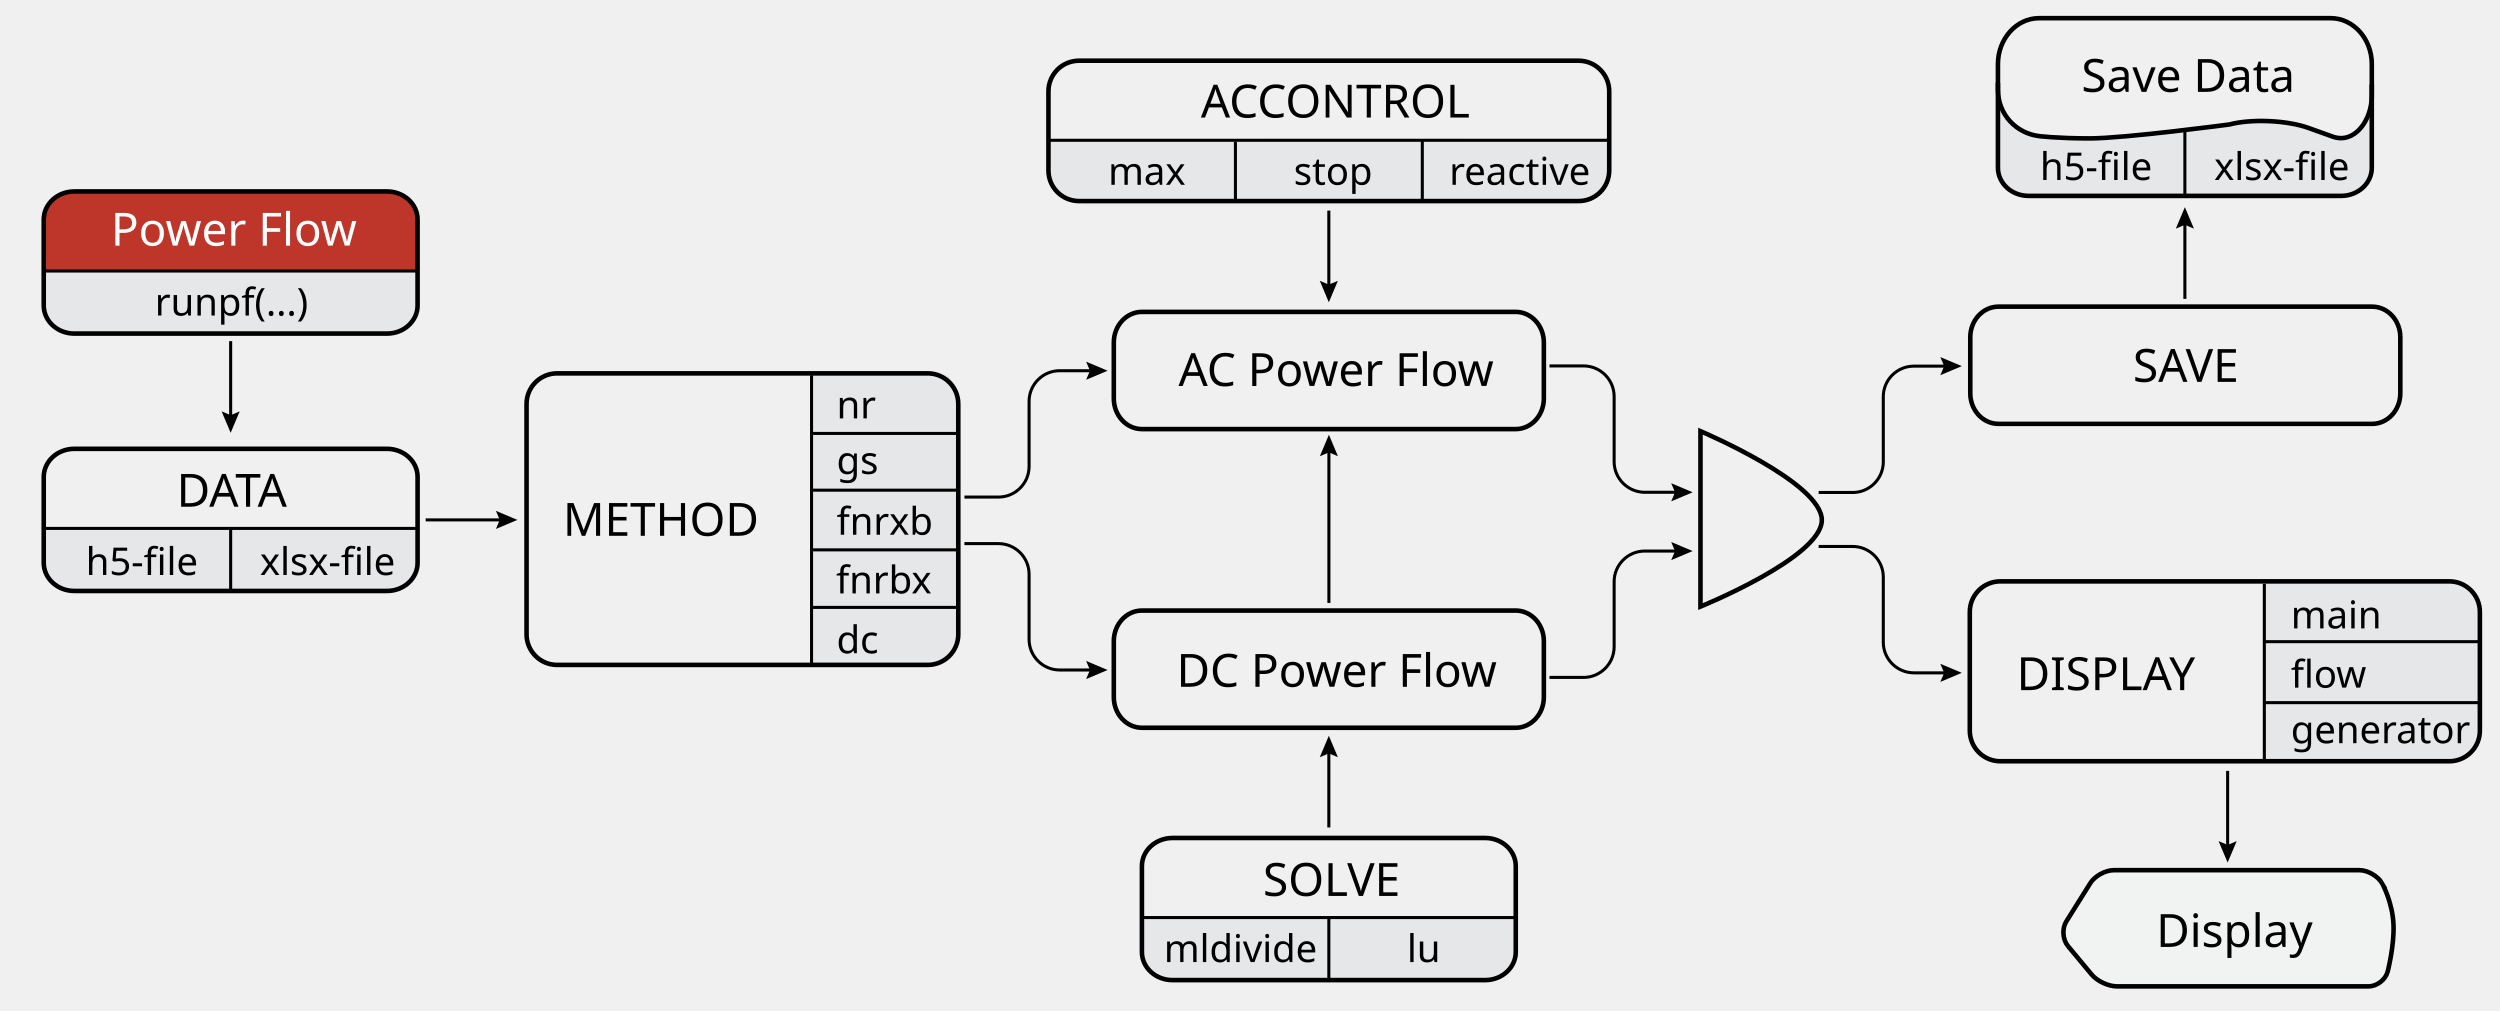
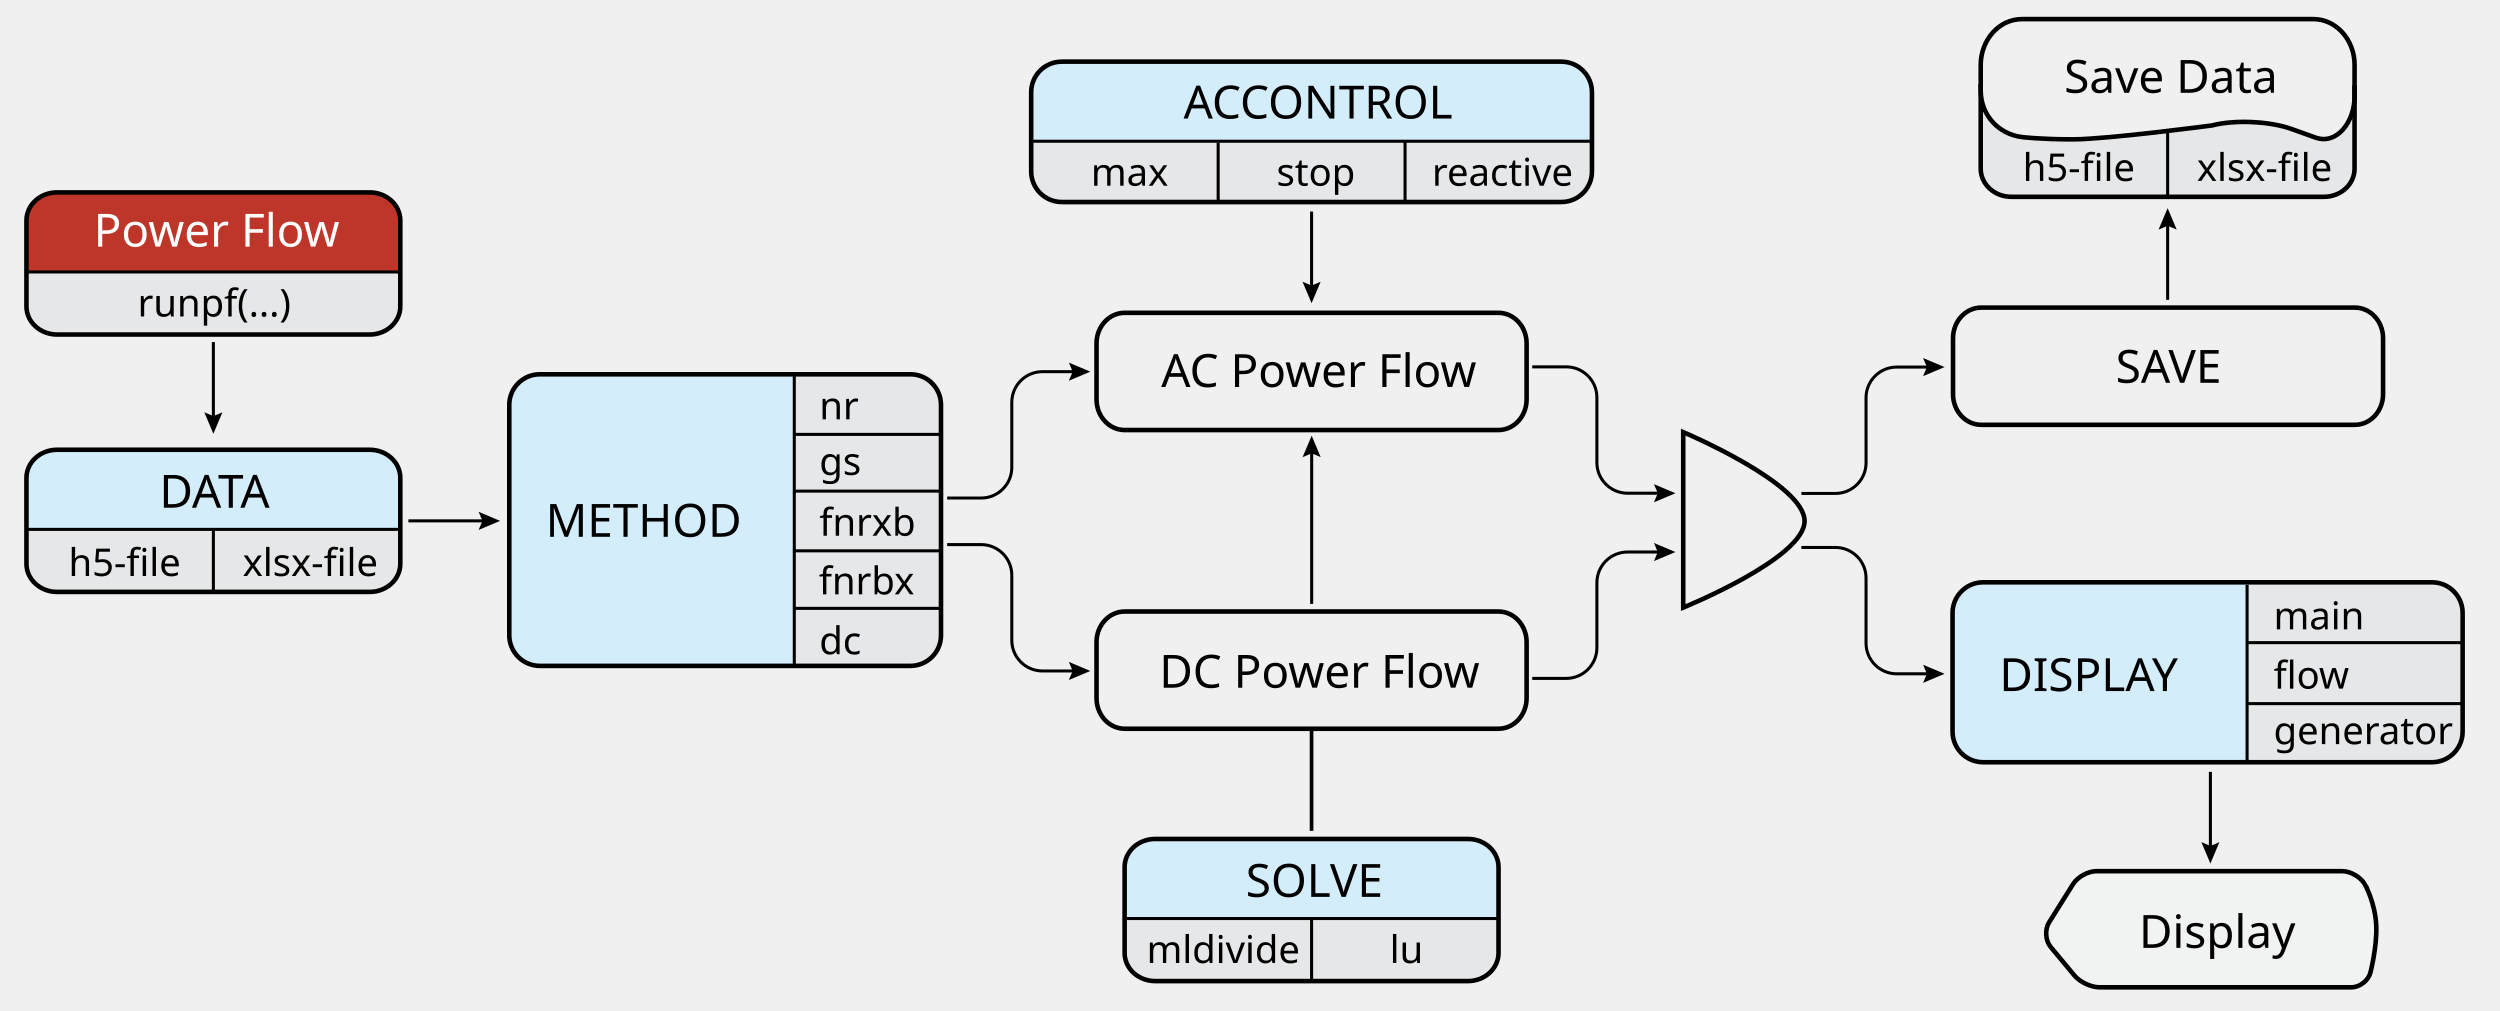
- <svg xmlns="http://www.w3.org/2000/svg" version="1.1" id="Layer_1" x="0px" y="0px" width="673px" height="272px" viewBox="-111.25 -50 673 272" enable-background="new -111.25 -50 673 272" xml:space="preserve">
-   <path fill="#E6E7E8" d="M516.711-13.44l-6.523-2.093c-5.787-1.857-15.365-2.232-21.278-0.834c0,0-28.205,3.351-37.54,3.354  c-8.938,0.006-13.795-0.563-13.795-0.563c-5.188-0.605-9.551-3.97-10.685-8.756c-0.181,0-0.294,0.001-0.294,0.001v19.935  l1.479,2.816l4.796,2.622h87.778c0,0,3.957-1.674,4.83-2.805c0.935-1.205,1.764-2.267,1.764-2.267v-20.303c-0.017,0-0.03,0-0.047,0  C526.713-16.65,522.188-11.686,516.711-13.44z" />
-   <text transform="matrix(1 0 0 1 205.9971 53.916)" font-family="'Tahoma'" font-size="12.348">AC Power Flow</text>
+ <svg xmlns="http://www.w3.org/2000/svg" version="1.1" id="Layer_1" x="0px" y="0px" width="673px" height="272px" viewBox="0 0 673 272" enable-background="new 0 0 673 272" xml:space="preserve">
+   <path fill="#D4EDFB" d="M662.941,196.96c0,4.548-3.688,8.231-8.231,8.231H533.857c-4.545,0-8.231-3.687-8.231-8.231v-31.97  c0-4.547,3.688-8.23,8.231-8.23H654.71c4.545,0,8.231,3.687,8.231,8.23V196.96L662.941,196.96z" />
+   <path fill="#D4EDFB" d="M403.403,256.547c0,4.18-3.688,7.561-8.233,7.561h-84.188c-4.547,0-8.234-3.381-8.234-7.561v-23.138  c0-4.177,3.688-7.563,8.234-7.563h84.188c4.547,0,8.233,3.389,8.233,7.563V256.547L403.403,256.547z" />
+   <path fill="#D4EDFB" d="M428.561,46.149c0,4.546-3.688,8.231-8.232,8.231H285.821c-4.548,0-8.231-3.686-8.231-8.231v-21.32  c0-4.547,3.684-8.231,8.231-8.231h134.506c4.546,0,8.231,3.685,8.231,8.231v21.32H428.561z" />
+   <path fill="#D4EDFB" d="M253.319,171.025c0,4.551-3.685,8.231-8.231,8.231h-99.761c-4.545,0-8.23-3.684-8.23-8.231V108.99  c0-4.547,3.686-8.232,8.23-8.232h99.76c4.546,0,8.229,3.686,8.229,8.232L253.319,171.025L253.319,171.025z" />
+   <path fill="#D4EDFB" d="M107.762,151.783c0,4.178-3.686,7.563-8.231,7.563H15.352c-4.546,0-8.231-3.386-8.231-7.563V128.64  c0-4.177,3.686-7.562,8.231-7.562h84.179c4.546,0,8.231,3.386,8.231,7.562V151.783z" />
+   <path fill="#E6E7E8" d="M623.319,36.814l-6.523-2.093c-5.786-1.857-15.364-2.232-21.276-0.834c0,0-28.205,3.351-37.541,3.354  c-8.938,0.006-13.795-0.563-13.795-0.563c-5.188-0.604-9.552-3.97-10.686-8.756c-0.181,0-0.294,0.001-0.294,0.001v19.935  l1.479,2.816l4.795,2.622h87.777c0,0,3.957-1.674,4.83-2.805c0.936-1.205,1.766-2.267,1.766-2.267V27.921c-0.019,0-0.03,0-0.048,0  C633.321,33.604,628.796,38.568,623.319,36.814z" />
+   <text transform="matrix(1 0 0 1 312.6001 104.1738)" font-family="'Tahoma'" font-size="12.348">AC Power Flow</text>
  <g>
-     <line fill="none" x1="3.345" y1="89.955" x2="28.028" y2="89.955" />
+     <line fill="none" x1="109.942" y1="140.216" x2="134.625" y2="140.216" />
    <g>
-       <line fill="none" stroke="#000000" stroke-width="0.823" stroke-miterlimit="10" x1="3.345" y1="89.955" x2="24.097" y2="89.955" />
+       <line fill="none" stroke="#000000" stroke-width="0.823" stroke-miterlimit="10" x1="109.942" y1="140.216" x2="130.695" y2="140.216" />
      <g>
-         <polygon points="22.247,92.395 23.282,89.955 22.247,87.516 28.028,89.955    " />
+         <polygon points="128.845,142.656 129.88,140.216 128.845,137.777 134.625,140.216    " />
      </g>
    </g>
  </g>
-   <path fill="none" stroke="#000000" stroke-width="1.235" stroke-miterlimit="10" d="M304.353,57.281  c0,4.546-3.396,8.231-7.584,8.231h-100.6c-4.188,0-7.583-3.686-7.583-8.231V42.189c0-4.547,3.395-8.231,7.583-8.231h100.6  c4.188,0,7.584,3.687,7.584,8.231V57.281z" />
-   <text transform="matrix(1 0 0 1 205.481 134.8828)" font-family="'Tahoma'" font-size="12.348">DC Power Flow</text>
-   <path fill="none" stroke="#000000" stroke-width="1.235" stroke-miterlimit="10" d="M304.354,137.686  c0,4.547-3.395,8.232-7.583,8.232H196.169c-4.188,0-7.583-3.688-7.583-8.232V122.59c0-4.546,3.395-8.232,7.583-8.232h100.603  c4.188,0,7.583,3.687,7.583,8.232L304.354,137.686L304.354,137.686z" />
+   <path fill="none" stroke="#000000" stroke-width="1.235" stroke-miterlimit="10" d="M410.961,107.536  c0,4.546-3.396,8.231-7.584,8.231h-100.61c-4.188,0-7.583-3.686-7.583-8.231V92.443c0-4.547,3.395-8.231,7.583-8.231h100.61  c4.188,0,7.584,3.687,7.584,8.231V107.536L410.961,107.536z" />
+   <text transform="matrix(1 0 0 1 312.084 185.1406)" font-family="'Tahoma'" font-size="12.348">DC Power Flow</text>
+   <path fill="none" stroke="#000000" stroke-width="1.235" stroke-miterlimit="10" d="M410.963,187.945  c0,4.548-3.396,8.232-7.584,8.232H302.767c-4.188,0-7.583-3.688-7.583-8.232V172.85c0-4.545,3.395-8.23,7.583-8.23h100.614  c4.188,0,7.582,3.688,7.582,8.23V187.945L410.963,187.945z" />
  <g>
    <g>
-       <path fill="none" stroke="#000000" stroke-width="0.823" stroke-miterlimit="10" d="M182.983,49.796h-8.971    c-4.528,0-8.232,3.704-8.232,8.232v17.555c0,4.526-3.704,8.23-8.231,8.23h-9.173" />
+       <path fill="none" stroke="#000000" stroke-width="0.823" stroke-miterlimit="10" d="M289.581,100.05h-8.971    c-4.528,0-8.232,3.704-8.232,8.232v17.555c0,4.526-3.704,8.232-8.231,8.232h-9.173" />
      <g>
-         <polygon points="181.136,47.358 182.171,49.796 181.136,52.237 186.916,49.796    " />
+         <polygon points="287.733,97.612 288.769,100.05 287.733,102.491 293.514,100.05    " />
      </g>
    </g>
  </g>
  <g>
    <g>
-       <path fill="none" stroke="#000000" stroke-width="0.823" stroke-miterlimit="10" d="M182.983,130.364h-8.971    c-4.528,0-8.232-3.706-8.232-8.232v-17.558c0-4.524-3.704-8.23-8.231-8.23h-9.173" />
+       <path fill="none" stroke="#000000" stroke-width="0.823" stroke-miterlimit="10" d="M289.581,180.625h-8.971    c-4.528,0-8.232-3.706-8.232-8.232v-17.558c0-4.524-3.704-8.229-8.231-8.229h-9.173" />
      <g>
-         <polygon points="181.136,127.923 182.171,130.364 181.136,132.802 186.916,130.364    " />
+         <polygon points="287.733,178.184 288.769,180.625 287.733,183.063 293.514,180.625    " />
      </g>
    </g>
  </g>
  <g>
    <g>
-       <path fill="none" stroke="#000000" stroke-width="0.823" stroke-miterlimit="10" d="M340.48,82.522h-8.973    c-4.528,0-8.232-3.703-8.232-8.231V56.736c0-4.527-3.703-8.231-8.229-8.231h-9.175" />
+       <path fill="none" stroke="#000000" stroke-width="0.823" stroke-miterlimit="10" d="M447.089,132.776h-8.974    c-4.527,0-8.232-3.703-8.232-8.231V106.99c0-4.527-3.702-8.231-8.229-8.231h-9.176" />
      <g>
-         <polygon points="338.634,80.083 339.673,82.522 338.634,84.962 344.416,82.522    " />
+         <polygon points="445.242,130.337 446.281,132.776 445.242,135.22 451.023,132.776    " />
      </g>
    </g>
  </g>
  <g>
    <g>
-       <path fill="none" stroke="#000000" stroke-width="0.823" stroke-miterlimit="10" d="M340.48,98.343h-8.973    c-4.528,0-8.232,3.706-8.232,8.233v17.557c0,4.526-3.703,8.23-8.229,8.23h-9.175" />
+       <path fill="none" stroke="#000000" stroke-width="0.823" stroke-miterlimit="10" d="M447.089,148.604h-8.974    c-4.527,0-8.232,3.707-8.232,8.233v17.558c0,4.525-3.702,8.229-8.229,8.229h-9.176" />
      <g>
-         <polygon points="338.634,95.91 339.673,98.343 338.634,100.784 344.416,98.343    " />
+         <polygon points="445.242,146.171 446.281,148.604 445.242,151.045 451.023,148.604    " />
      </g>
    </g>
  </g>
  <g>
-     <line fill="none" x1="-49.158" y1="41.83" x2="-49.158" y2="66.514" />
+     <line fill="none" x1="57.439" y1="92.084" x2="57.439" y2="116.769" />
    <g>
-       <line fill="none" stroke="#000000" stroke-width="0.823" stroke-miterlimit="10" x1="-49.158" y1="41.83" x2="-49.158" y2="62.583" />
+       <line fill="none" stroke="#000000" stroke-width="0.823" stroke-miterlimit="10" x1="57.439" y1="92.084" x2="57.439" y2="112.837" />
      <g>
-         <polygon points="-51.597,60.734 -49.158,61.769 -46.717,60.734 -49.158,66.514    " />
+         <polygon points="55,110.988 57.439,112.023 59.881,110.988 57.439,116.769    " />
      </g>
    </g>
  </g>
  <g>
-     <path fill="#BE362A" d="M-5.017,1.539L-94.033,1.95c0,0-3.104,1.245-3.681,2.216c-1.207,2.031-1.765,4.187-1.765,4.187v14.382   c0,0,62.881,0.304,100.643,0v-8.866c0,0-0.007-6.462-0.938-8.16C-0.647,4.118-5.017,1.539-5.017,1.539z" />
-     <path fill="#E6E7E8" d="M-5.43,39.8h-87.779l-4.792-2.933l-1.478-3.146V22.977c0,0,62.881-0.242,100.643,0v11.157   c0,0-0.83,1.184-1.763,2.53C-1.474,37.928-5.43,39.8-5.43,39.8z" />
-     <path fill="#FFFFFF" stroke="#000000" stroke-width="0.823" stroke-miterlimit="10" d="M-99.479,22.958H1.164H-99.479z" />
-     <text transform="matrix(1 0 0 1 -81.3896 16.1367)" fill="#FFFFFF" font-family="'Tahoma'" font-size="12.348">Power Flow</text>
-     <text transform="matrix(1 0 0 1 -69.5713 34.9395)" font-family="'Tahoma'" font-size="10.29">runpf(...)</text>
-     <path fill="none" stroke="#000000" stroke-width="1.235" stroke-miterlimit="10" d="M1.163,32.239   c0,4.177-3.686,7.562-8.231,7.562h-84.179c-4.546,0-8.231-3.386-8.231-7.562V9.102c0-4.178,3.686-7.563,8.231-7.563h84.179   c4.546,0,8.231,3.386,8.231,7.563V32.239z" />
+     <path fill="#BE362A" d="M101.581,51.793l-89.016,0.411c0,0-3.104,1.245-3.681,2.216c-1.207,2.031-1.765,4.187-1.765,4.187v14.382   c0,0,62.881,0.304,100.643,0v-8.866c0,0-0.007-6.462-0.938-8.16C105.951,54.373,101.581,51.793,101.581,51.793z" />
+     <path fill="#E6E7E8" d="M101.167,90.054H13.389l-4.792-2.933l-1.478-3.146V73.231c0,0,62.881-0.242,100.643,0v11.157   c0,0-0.83,1.184-1.763,2.53C105.124,88.182,101.167,90.054,101.167,90.054z" />
+     <path fill="#FFFFFF" stroke="#000000" stroke-width="0.823" stroke-miterlimit="10" d="M7.119,73.212h100.643H7.119z" />
+     <text transform="matrix(1 0 0 1 25.2134 66.3945)" fill="#FFFFFF" font-family="'Tahoma'" font-size="12.348">Power Flow</text>
+     <text transform="matrix(1 0 0 1 37.0317 85.1973)" font-family="'Tahoma'" font-size="10.29">runpf(...)</text>
+     <path fill="none" stroke="#000000" stroke-width="1.235" stroke-miterlimit="10" d="M107.761,82.494   c0,4.177-3.686,7.562-8.23,7.562H15.351c-4.546,0-8.231-3.386-8.231-7.562V59.356c0-4.178,3.686-7.563,8.231-7.563H99.53   c4.546,0,8.23,3.386,8.23,7.563V82.494z" />
  </g>
-   <text transform="matrix(1 0 0 1 -63.6934 86.418)" font-family="'Tahoma'" font-size="12.348">DATA</text>
-   <path fill="#E6E7E8" d="M-5.43,109.085h-87.779l-4.792-2.933l-1.478-3.147V92.262c0,0,62.881-0.241,100.643,0v11.153  c0,0-0.83,1.187-1.763,2.533C-1.474,107.214-5.43,109.085-5.43,109.085z" />
-   <path fill="#FFFFFF" stroke="#000000" stroke-width="0.823" stroke-miterlimit="10" d="M-99.479,92.247H1.164H-99.479z" />
-   <text transform="matrix(1 0 0 1 -88.1611 104.7949)" font-family="'Tahoma'" font-size="10.29">h5-file</text>
-   <path fill="none" stroke="#000000" stroke-width="1.235" stroke-miterlimit="10" d="M1.164,101.523  c0,4.177-3.686,7.563-8.231,7.563h-84.179c-4.546,0-8.231-3.386-8.231-7.563V78.386c0-4.177,3.686-7.562,8.231-7.562h84.179  c4.546,0,8.231,3.386,8.231,7.562V101.523z" />
-   <path fill="#E6E7E8" d="M146.287,123.353l-1.832,3.62l-3.244,2.188l-15.573-0.272l-18.417,0.272V50.502  c0,0,19.023,0.104,28.343,0.226c7.926,0.106,7.858-0.891,10.02,2.472c0.716,1.113,1.141,4.782,1.131,11.923  c-0.017,12.151-0.037,27.494,0,37.054C146.773,117.774,146.287,123.353,146.287,123.353z" />
-   <text transform="matrix(1 0 0 1 113.96 62.6328)" font-family="'Tahoma'" font-size="10.29">nr</text>
-   <text transform="matrix(1 0 0 1 113.96 77.583)" font-family="'Tahoma'" font-size="10.29">gs</text>
-   <text transform="matrix(1 0 0 1 113.8213 109.7402)" font-family="'Tahoma'" font-size="10.29">fnrbx</text>
-   <path fill="#FFFFFF" stroke="#000000" stroke-width="0.823" stroke-miterlimit="10" d="M107.221,51.008v77.987V51.008z" />
-   <text transform="matrix(1 0 0 1 40.2979 94.2422)" font-family="'Tahoma'" font-size="12.348">METHOD</text>
-   <line fill="none" stroke="#000000" stroke-width="0.823" stroke-miterlimit="10" x1="107.138" y1="98.023" x2="146.612" y2="98.023" />
-   <line fill="none" stroke="#000000" stroke-width="0.823" stroke-miterlimit="10" x1="107.169" y1="81.953" x2="146.645" y2="81.953" />
-   <line fill="none" stroke="#000000" stroke-width="0.823" stroke-miterlimit="10" x1="107.138" y1="113.511" x2="146.612" y2="113.511" />
-   <text transform="matrix(1 0 0 1 113.96 93.958)" font-family="'Tahoma'" font-size="10.29">fnrxb</text>
-   <line fill="none" stroke="#000000" stroke-width="0.823" stroke-miterlimit="10" x1="107.157" y1="66.68" x2="146.632" y2="66.68" />
-   <text transform="matrix(1 0 0 1 113.96 125.8604)" font-family="'Tahoma'" font-size="10.29">dc</text>
-   <path fill="none" stroke="#000000" stroke-width="1.235" stroke-miterlimit="10" d="M146.721,120.764  c0,4.551-3.685,8.233-8.231,8.233H38.729c-4.545,0-8.23-3.683-8.23-8.233V58.736c0-4.547,3.686-8.232,8.23-8.232h99.76  c4.546,0,8.229,3.686,8.229,8.232L146.721,120.764L146.721,120.764z" />
-   <text transform="matrix(1 0 0 1 228.7568 191.1777)" font-family="'Tahoma'" font-size="12.348">SOLVE</text>
-   <path fill="#E6E7E8" d="M290.201,213.845h-87.78l-4.792-2.928l-1.479-3.147v-10.746c0,0,62.882-0.24,100.643,0v11.156  c0,0-0.829,1.187-1.764,2.533C294.157,211.977,290.201,213.845,290.201,213.845z" />
-   <path fill="#FFFFFF" stroke="#000000" stroke-width="0.823" stroke-miterlimit="10" d="M196.152,197.008h100.643H196.152z" />
-   <text transform="matrix(1 0 0 1 202.0645 208.9854)" font-family="'Tahoma'" font-size="10.29">mldivide</text>
-   <path fill="none" stroke="#000000" stroke-width="1.235" stroke-miterlimit="10" d="M296.795,206.286  c0,4.179-3.688,7.56-8.233,7.56h-84.177c-4.547,0-8.234-3.381-8.234-7.56v-23.138c0-4.176,3.688-7.563,8.234-7.563h84.177  c4.546,0,8.233,3.387,8.233,7.563V206.286z" />
-   <text transform="matrix(1 0 0 1 212.0186 -18.3516)" font-family="'Tahoma'" font-size="12.348">ACCONTROL</text>
-   <path fill="#E6E7E8" d="M312.063,5.042H180.395l-7.188-2.932l-2.216-3.145V-11.78c0,0,94.318-0.241,150.96,0v11.157  c0,0-1.243,1.183-2.644,2.529C317.995,3.171,312.063,5.042,312.063,5.042z" />
-   <path fill="#FFFFFF" stroke="#000000" stroke-width="0.823" stroke-miterlimit="10" d="M170.991-12.236h150.96H170.991z" />
-   <text transform="matrix(1 0 0 1 187.0645 -0.2598)" font-family="'Tahoma'" font-size="10.29">max</text>
-   <text transform="matrix(1 0 0 1 237.0293 -0.2598)" font-family="'Tahoma'" font-size="10.29">stop</text>
-   <path fill="#FFFFFF" stroke="#000000" stroke-width="0.823" stroke-miterlimit="10" d="M221.329-11.849V4.127V-11.849z" />
-   <path fill="none" stroke="#000000" stroke-width="1.235" stroke-miterlimit="10" d="M321.951-4.105  c0,4.546-3.687,8.231-8.232,8.231H179.223c-4.548,0-8.231-3.686-8.231-8.231v-21.321c0-4.547,3.684-8.231,8.231-8.231h134.496  c4.546,0,8.232,3.685,8.232,8.231V-4.105z" />
-   <path fill="#FFFFFF" stroke="#000000" stroke-width="0.823" stroke-miterlimit="10" d="M271.632-12.234V3.744V-12.234z" />
-   <text transform="matrix(1 0 0 1 278.8887 -0.2598)" font-family="'Tahoma'" font-size="10.29">reactive</text>
+   <text transform="matrix(1 0 0 1 42.9097 136.6758)" font-family="'Tahoma'" font-size="12.348">DATA</text>
+   <path fill="#E6E7E8" d="M101.167,159.346H13.389l-4.792-2.934l-1.478-3.146v-10.742c0,0,62.881-0.241,100.643,0v11.152  c0,0-0.83,1.188-1.763,2.533C105.124,157.475,101.167,159.346,101.167,159.346z" />
+   <path fill="#FFFFFF" stroke="#000000" stroke-width="0.823" stroke-miterlimit="10" d="M7.119,142.508h100.643H7.119z" />
+   <text transform="matrix(1 0 0 1 18.4419 155.0527)" font-family="'Tahoma'" font-size="10.29">h5-file</text>
+   <path fill="none" stroke="#000000" stroke-width="1.235" stroke-miterlimit="10" d="M107.762,151.783  c0,4.178-3.686,7.563-8.231,7.563H15.352c-4.546,0-8.231-3.386-8.231-7.563V128.64c0-4.177,3.686-7.562,8.231-7.562h84.179  c4.546,0,8.231,3.386,8.231,7.562V151.783z" />
+   <path fill="#E6E7E8" d="M252.885,173.613l-1.832,3.621l-3.244,2.188l-15.573-0.271l-18.417,0.271v-78.666  c0,0,19.023,0.104,28.343,0.226c7.926,0.106,7.858-0.891,10.02,2.472c0.716,1.113,1.141,4.782,1.131,11.923  c-0.017,12.151-0.037,27.5,0,37.061C253.371,168.035,252.885,173.613,252.885,173.613z" />
+   <text transform="matrix(1 0 0 1 220.563 112.8906)" font-family="'Tahoma'" font-size="10.29">nr</text>
+   <text transform="matrix(1 0 0 1 220.563 127.8408)" font-family="'Tahoma'" font-size="10.29">gs</text>
+   <text transform="matrix(1 0 0 1 220.4243 159.998)" font-family="'Tahoma'" font-size="10.29">fnrbx</text>
+   <path fill="#FFFFFF" stroke="#000000" stroke-width="0.823" stroke-miterlimit="10" d="M213.819,101.262v77.994V101.262z" />
+   <text transform="matrix(1 0 0 1 146.9009 144.5)" font-family="'Tahoma'" font-size="12.348">METHOD</text>
+   <line fill="none" stroke="#000000" stroke-width="0.823" stroke-miterlimit="10" x1="213.736" y1="148.283" x2="253.209" y2="148.283" />
+   <line fill="none" stroke="#000000" stroke-width="0.823" stroke-miterlimit="10" x1="213.767" y1="132.208" x2="253.243" y2="132.208" />
+   <line fill="none" stroke="#000000" stroke-width="0.823" stroke-miterlimit="10" x1="213.736" y1="163.771" x2="253.209" y2="163.771" />
+   <text transform="matrix(1 0 0 1 220.563 144.2158)" font-family="'Tahoma'" font-size="10.29">fnrxb</text>
+   <line fill="none" stroke="#000000" stroke-width="0.823" stroke-miterlimit="10" x1="213.755" y1="116.935" x2="253.229" y2="116.935" />
+   <text transform="matrix(1 0 0 1 220.563 176.1182)" font-family="'Tahoma'" font-size="10.29">dc</text>
+   <text transform="matrix(1 0 0 1 335.3599 241.4355)" font-family="'Tahoma'" font-size="12.348">SOLVE</text>
+   <path fill="#E6E7E8" d="M396.811,264.105h-87.792l-4.792-2.929l-1.479-3.146v-10.746c0,0,62.893-0.239,100.654,0v11.155  c0,0-0.829,1.188-1.766,2.533C400.766,262.236,396.811,264.105,396.811,264.105z" />
+   <path fill="#FFFFFF" stroke="#000000" stroke-width="0.823" stroke-miterlimit="10" d="M302.75,247.27h100.654H302.75z" />
+   <text transform="matrix(1 0 0 1 308.6675 259.2432)" font-family="'Tahoma'" font-size="10.29">mldivide</text>
+   <path fill="none" stroke="#000000" stroke-width="1.235" stroke-miterlimit="10" d="M403.403,256.547  c0,4.18-3.688,7.561-8.233,7.561h-84.188c-4.547,0-8.234-3.381-8.234-7.561v-23.138c0-4.177,3.688-7.563,8.234-7.563h84.188  c4.547,0,8.233,3.389,8.233,7.563V256.547L403.403,256.547z" />
+   <text transform="matrix(1 0 0 1 318.6216 31.9063)" font-family="'Tahoma'" font-size="12.348">ACCONTROL</text>
+   <path fill="#E6E7E8" d="M418.672,55.296H286.993l-7.188-2.932l-2.216-3.146V38.474c0,0,94.329-0.241,150.972,0v11.157  c0,0-1.243,1.183-2.645,2.529C424.604,53.425,418.672,55.296,418.672,55.296z" />
+   <path fill="#FFFFFF" stroke="#000000" stroke-width="0.823" stroke-miterlimit="10" d="M277.589,38.019h150.972H277.589z" />
+   <text transform="matrix(1 0 0 1 293.6675 49.998)" font-family="'Tahoma'" font-size="10.29">max</text>
+   <text transform="matrix(1 0 0 1 343.6328 49.998)" font-family="'Tahoma'" font-size="10.29">stop</text>
+   <path fill="#FFFFFF" stroke="#000000" stroke-width="0.823" stroke-miterlimit="10" d="M327.927,38.405v15.976V38.405z" />
+   <path fill="none" stroke="#000000" stroke-width="1.235" stroke-miterlimit="10" d="M428.561,46.149  c0,4.546-3.688,8.231-8.232,8.231H285.821c-4.548,0-8.231-3.686-8.231-8.231v-21.32c0-4.547,3.684-8.231,8.231-8.231h134.506  c4.546,0,8.231,3.685,8.231,8.231v21.32H428.561z" />
+   <path fill="#FFFFFF" stroke="#000000" stroke-width="0.823" stroke-miterlimit="10" d="M378.24,38.021v15.978V38.021z" />
+   <text transform="matrix(1 0 0 1 385.4922 49.998)" font-family="'Tahoma'" font-size="10.29">reactive</text>
  <g>
-     <line fill="none" x1="246.471" y1="6.691" x2="246.471" y2="31.373" />
+     <line fill="none" x1="353.08" y1="56.945" x2="353.08" y2="81.627" />
    <g>
-       <line fill="none" stroke="#000000" stroke-width="0.823" stroke-miterlimit="10" x1="246.471" y1="6.691" x2="246.471" y2="27.442" />
+       <line fill="none" stroke="#000000" stroke-width="0.823" stroke-miterlimit="10" x1="353.08" y1="56.945" x2="353.08" y2="77.696" />
      <g>
-         <polygon points="244.032,25.591 246.471,26.629 248.911,25.591 246.471,31.373    " />
+         <polygon points="350.641,75.845 353.08,76.883 355.52,75.845 353.08,81.627    " />
      </g>
    </g>
  </g>
  <g>
-     <line fill="none" x1="246.474" y1="172.75" x2="246.474" y2="148.066" />
+     <line fill="none" x1="353.102" y1="162.568" x2="353.102" y2="117.286" />
    <g>
-       <line fill="none" stroke="#000000" stroke-width="0.823" stroke-miterlimit="10" x1="246.474" y1="172.75" x2="246.474" y2="151.997" />
+       <line fill="none" stroke="#000000" stroke-width="0.823" stroke-miterlimit="10" x1="353.102" y1="162.568" x2="353.102" y2="121.217" />
      <g>
-         <polygon points="248.913,153.846 246.474,152.809 244.032,153.846 246.474,148.066    " />
+         <polygon points="355.534,123.066 353.102,122.031 350.661,123.066 353.102,117.286    " />
      </g>
    </g>
  </g>
+   <path fill="none" stroke="#000000" stroke-width="1.235" stroke-miterlimit="10" d="M453.124,116.33v47.225  c0,0,32.594-13.225,32.666-23.25C485.864,130.168,453.124,116.33,453.124,116.33z" />
+   <text transform="matrix(1 0 0 1 569.5527 103.0508)" font-family="'Tahoma'" font-size="12.348">SAVE</text>
+   <path fill="none" stroke="#000000" stroke-width="1.235" stroke-miterlimit="10" d="M641.521,106.128  c0,4.546-3.396,8.23-7.584,8.23h-100.6c-4.188,0-7.582-3.685-7.582-8.23V91.037c0-4.547,3.396-8.231,7.582-8.231h100.6  c4.188,0,7.584,3.687,7.584,8.231V106.128z" />
  <g>
-     <line fill="none" x1="246.492" y1="112.308" x2="246.492" y2="67.031" />
+     <line fill="none" x1="583.528" y1="80.712" x2="583.528" y2="56.027" />
    <g>
-       <line fill="none" stroke="#000000" stroke-width="0.823" stroke-miterlimit="10" x1="246.492" y1="112.308" x2="246.492" y2="70.963" />
+       <line fill="none" stroke="#000000" stroke-width="0.823" stroke-miterlimit="10" x1="583.528" y1="80.712" x2="583.528" y2="59.96" />
      <g>
-         <polygon points="248.926,72.812 246.492,71.777 244.053,72.812 246.492,67.031    " />
+         <polygon points="585.968,61.809 583.528,60.773 581.085,61.809 583.528,56.027    " />
      </g>
    </g>
  </g>
-   <path fill="none" stroke="#000000" stroke-width="1.235" stroke-miterlimit="10" d="M346.516,66.075v47.218  c0,0,32.594-13.224,32.666-23.249C379.256,79.914,346.516,66.075,346.516,66.075z" />
-   <text transform="matrix(1 0 0 1 462.9502 52.793)" font-family="'Tahoma'" font-size="12.348">SAVE</text>
-   <path fill="none" stroke="#000000" stroke-width="1.235" stroke-miterlimit="10" d="M534.914,55.874c0,4.546-3.396,8.23-7.584,8.23  h-100.6c-4.188,0-7.582-3.685-7.582-8.23V40.782c0-4.547,3.395-8.231,7.582-8.231h100.6c4.188,0,7.584,3.687,7.584,8.231V55.874z" />
-   <g>
-     <line fill="none" x1="476.92" y1="30.458" x2="476.92" y2="5.773" />
-     <g>
-       <line fill="none" stroke="#000000" stroke-width="0.823" stroke-miterlimit="10" x1="476.92" y1="30.458" x2="476.92" y2="9.706" />
-       <g>
-         <polygon points="479.359,11.554 476.92,10.519 474.477,11.554 476.92,5.773    " />
-       </g>
-     </g>
-   </g>
-   <path fill="#E6E7E8" d="M552.645,153.564c-1.679,1.664-5.812,1.367-5.812,1.367h-48.528l-0.194-47.789c0,0,30.381-1.189,49.396-0.33  c2.627,0.118,3.758,1.082,5.727,1.482c1.072,0.217,2.798,4.229,2.712,9.124c-0.128,7.307,0.342,17.742,0.375,23.267  c0.023,4.334,1.262,5.127-0.128,7.524C555.146,150.02,555.086,151.159,552.645,153.564z" />
-   <line fill="none" stroke="#000000" stroke-width="0.823" stroke-miterlimit="10" x1="498.309" y1="139.152" x2="556.333" y2="139.152" />
-   <text transform="matrix(1 0 0 1 505.4463 135.123)" font-family="'Tahoma'" font-size="10.29">flow</text>
-   <text transform="matrix(1 0 0 1 505.4463 150.0645)" font-family="'Tahoma'" font-size="10.29">generator</text>
-   <path fill="#FFFFFF" stroke="#000000" stroke-width="0.823" stroke-miterlimit="10" d="M498.309,107.143v47.789V107.143z" />
-   <text transform="matrix(1 0 0 1 431.6279 135.7852)" font-family="'Tahoma'" font-size="12.348">DISPLAY</text>
-   <text transform="matrix(1 0 0 1 505.4463 119.1563)" font-family="'Tahoma'" font-size="10.29">main</text>
-   <line fill="none" stroke="#000000" stroke-width="0.823" stroke-miterlimit="10" x1="498.313" y1="122.739" x2="556.342" y2="122.739" />
-   <path fill="none" stroke="#000000" stroke-width="1.235" stroke-miterlimit="10" d="M556.333,146.699  c0,4.548-3.687,8.232-8.231,8.232H427.25c-4.545,0-8.232-3.686-8.232-8.232V114.73c0-4.547,3.688-8.231,8.232-8.231h120.852  c4.545,0,8.231,3.685,8.231,8.231V146.699z" />
+   <path fill="#E6E7E8" d="M659.253,203.825c-1.679,1.664-5.812,1.366-5.812,1.366h-48.528l-0.193-47.789c0,0,30.381-1.188,49.396-0.33  c2.627,0.119,3.758,1.082,5.728,1.482c1.071,0.217,2.798,4.229,2.712,9.123c-0.128,7.309,0.343,17.742,0.375,23.268  c0.022,4.335,1.263,5.128-0.128,7.523C661.755,200.28,661.694,201.42,659.253,203.825z" />
+   <line fill="none" stroke="#000000" stroke-width="0.823" stroke-miterlimit="10" x1="604.917" y1="189.413" x2="662.941" y2="189.413" />
+   <text transform="matrix(1 0 0 1 612.0488 185.3809)" font-family="'Tahoma'" font-size="10.29">flow</text>
+   <text transform="matrix(1 0 0 1 612.0488 200.3223)" font-family="'Tahoma'" font-size="10.29">generator</text>
+   <path fill="#FFFFFF" stroke="#000000" stroke-width="0.823" stroke-miterlimit="10" d="M604.917,157.404v47.787V157.404z" />
+   <text transform="matrix(1 0 0 1 538.2305 186.043)" font-family="'Tahoma'" font-size="12.348">DISPLAY</text>
+   <text transform="matrix(1 0 0 1 612.0488 169.4141)" font-family="'Tahoma'" font-size="10.29">main</text>
+   <line fill="none" stroke="#000000" stroke-width="0.823" stroke-miterlimit="10" x1="604.921" y1="173" x2="662.95" y2="173" />
+   <path fill="none" stroke="#000000" stroke-width="1.235" stroke-miterlimit="10" d="M662.941,196.96  c0,4.548-3.688,8.231-8.231,8.231H533.857c-4.545,0-8.231-3.687-8.231-8.231v-31.97c0-4.547,3.688-8.23,8.231-8.23H654.71  c4.545,0,8.231,3.687,8.231,8.23V196.96L662.941,196.96z" />
  <g>
    <g>
-       <path fill="none" stroke="#000000" stroke-width="0.823" stroke-miterlimit="10" d="M412.934,48.563h-8.973    c-4.527,0-8.232,3.704-8.232,8.231l0.004,17.554c0,4.529-3.703,8.231-8.233,8.231h-9.172" />
+       <path fill="none" stroke="#000000" stroke-width="0.823" stroke-miterlimit="10" d="M519.542,98.817h-8.973    c-4.527,0-8.232,3.704-8.232,8.231l0.004,17.554c0,4.529-3.702,8.231-8.231,8.231h-9.172" />
      <g>
-         <polygon points="411.083,46.125 412.12,48.563 411.083,51 416.867,48.563    " />
+         <polygon points="517.691,96.379 518.729,98.817 517.691,101.254 523.477,98.817    " />
      </g>
    </g>
  </g>
  <g>
    <g>
-       <path fill="none" stroke="#000000" stroke-width="0.823" stroke-miterlimit="10" d="M412.934,131.128h-8.973    c-4.527,0-8.232-3.706-8.232-8.23l0.004-17.555c0-4.529-3.703-8.233-8.233-8.233h-9.172" />
+       <path fill="none" stroke="#000000" stroke-width="0.823" stroke-miterlimit="10" d="M519.542,181.389h-8.973    c-4.527,0-8.232-3.705-8.232-8.229l0.004-17.556c0-4.528-3.702-8.231-8.231-8.231h-9.172" />
      <g>
-         <polygon points="411.083,128.69 412.12,131.128 411.083,133.567 416.867,131.128    " />
+         <polygon points="517.691,178.951 518.729,181.389 517.691,183.828 523.477,181.389    " />
      </g>
    </g>
  </g>
  <g>
-     <path fill="#F1F2F2" d="M533.084,199.063c0.206,5.636-1.571,12.479-1.571,12.479c-0.567,2.192-2.885,3.985-5.149,3.985h-67.775   c-2.265,0-5.298-1.42-6.748-3.162l-6.388-7.674c-1.449-1.736-1.652-4.729-0.449-6.646l6.464-10.312   c1.2-1.914,4.036-3.481,6.301-3.481h66.125c2.268,0,5.027,1.611,6.142,3.583C530.03,187.833,532.854,192.823,533.084,199.063z" />
-     <path fill="none" stroke="#000000" stroke-width="1.235" stroke-miterlimit="10" d="M533.084,199.063   c0.206,5.636-1.571,12.479-1.571,12.479c-0.567,2.192-2.885,3.985-5.149,3.985h-67.775c-2.265,0-5.298-1.42-6.748-3.162   l-6.388-7.674c-1.449-1.736-1.652-4.729-0.449-6.646l6.464-10.312c1.2-1.914,4.036-3.481,6.301-3.481h66.125   c2.268,0,5.027,1.611,6.142,3.583C530.03,187.833,532.854,192.823,533.084,199.063z" />
+     <path fill="#F1F2F2" d="M639.692,249.323c0.206,5.637-1.571,12.479-1.571,12.479c-0.566,2.192-2.885,3.985-5.148,3.985h-67.774   c-2.266,0-5.298-1.42-6.748-3.162l-6.388-7.674c-1.449-1.736-1.652-4.729-0.449-6.646l6.464-10.313   c1.2-1.914,4.036-3.48,6.302-3.48h66.125c2.268,0,5.026,1.611,6.143,3.583C636.639,238.094,639.462,243.084,639.692,249.323z" />
+     <path fill="none" stroke="#000000" stroke-width="1.235" stroke-miterlimit="10" d="M639.692,249.323   c0.206,5.637-1.571,12.479-1.571,12.479c-0.566,2.192-2.885,3.985-5.148,3.985h-67.774c-2.266,0-5.298-1.42-6.748-3.162   l-6.388-7.674c-1.449-1.736-1.652-4.729-0.449-6.646l6.464-10.313c1.2-1.914,4.036-3.48,6.302-3.48h66.125   c2.268,0,5.026,1.611,6.143,3.583C636.639,238.094,639.462,243.084,639.692,249.323z" />
  </g>
-   <text transform="matrix(1 0 0 1 469.209 204.9141)" font-family="'Tahoma'" font-size="12.348">Display</text>
+   <text transform="matrix(1 0 0 1 575.8125 255.1719)" font-family="'Tahoma'" font-size="12.348">Display</text>
  <g>
-     <line fill="none" x1="488.429" y1="157.527" x2="488.429" y2="182.209" />
+     <line fill="none" x1="595.037" y1="207.788" x2="595.037" y2="232.47" />
    <g>
-       <line fill="none" stroke="#000000" stroke-width="0.823" stroke-miterlimit="10" x1="488.429" y1="157.527" x2="488.429" y2="178.277" />
+       <line fill="none" stroke="#000000" stroke-width="0.823" stroke-miterlimit="10" x1="595.037" y1="207.788" x2="595.037" y2="228.538" />
      <g>
-         <polygon points="485.988,176.434 488.429,177.466 490.866,176.434 488.429,182.209    " />
+         <polygon points="592.597,226.693 595.037,227.727 597.475,226.693 595.037,232.47    " />
      </g>
    </g>
  </g>
-   <path fill="#FFFFFF" stroke="#000000" stroke-width="0.823" stroke-miterlimit="10" d="M-49.158,92.156v16.618V92.156z" />
-   <text transform="matrix(1 0 0 1 -41.2881 104.7949)" font-family="'Tahoma'" font-size="10.29">xlsx-file</text>
-   <path fill="#FFFFFF" stroke="#000000" stroke-width="0.823" stroke-miterlimit="10" d="M246.474,197.07v16.619V197.07z" />
-   <text transform="matrix(1 0 0 1 267.5078 208.9854)" font-family="'Tahoma'" font-size="10.29">lu</text>
-   <text transform="matrix(1 0 0 1 437.9131 -1.5439)" font-family="'Tahoma'" font-size="10.29">h5-file</text>
-   <path fill="none" stroke="#000000" stroke-width="1.235" stroke-miterlimit="10" d="M527.237-27.274v22.443  c0,4.177-3.686,7.561-8.232,7.561h-84.177c-4.546,0-8.232-3.384-8.232-7.561v-22.856" />
-   <path fill="#FFFFFF" stroke="#000000" stroke-width="0.823" stroke-miterlimit="10" d="M476.92-15.044v18.09V-15.044z" />
-   <text transform="matrix(1 0 0 1 484.7871 -1.5439)" font-family="'Tahoma'" font-size="10.29">xlsx-file</text>
-   <text transform="matrix(1 0 0 1 449.0732 -25.2734)" font-family="'Tahoma'" font-size="12.348">Save Data</text>
+   <path fill="#FFFFFF" stroke="#000000" stroke-width="0.823" stroke-miterlimit="10" d="M57.439,142.417v16.618V142.417z" />
+   <text transform="matrix(1 0 0 1 65.3149 155.0527)" font-family="'Tahoma'" font-size="10.29">xlsx-file</text>
+   <path fill="#FFFFFF" stroke="#000000" stroke-width="0.823" stroke-miterlimit="10" d="M353.082,247.331v16.619V247.331z" />
+   <text transform="matrix(1 0 0 1 374.1113 259.2432)" font-family="'Tahoma'" font-size="10.29">lu</text>
+   <text transform="matrix(1 0 0 1 544.5156 48.7139)" font-family="'Tahoma'" font-size="10.29">h5-file</text>
+   <path fill="none" stroke="#000000" stroke-width="1.235" stroke-miterlimit="10" d="M633.846,22.98v22.443  c0,4.177-3.687,7.561-8.231,7.561h-84.177c-4.547,0-8.232-3.384-8.232-7.561V22.567" />
+   <path fill="#FFFFFF" stroke="#000000" stroke-width="0.823" stroke-miterlimit="10" d="M583.528,35.21V53.3V35.21z" />
+   <text transform="matrix(1 0 0 1 591.3906 48.7139)" font-family="'Tahoma'" font-size="10.29">xlsx-file</text>
+   <text transform="matrix(1 0 0 1 555.6758 24.9844)" font-family="'Tahoma'" font-size="12.348">Save Data</text>
  <g>
-     <path fill="none" stroke="#000000" stroke-width="1.235" stroke-miterlimit="10" d="M527.239-24.265   c0,6.791-4.737,13.12-10.528,11.045l-6.523-2.339c-5.787-2.075-15.365-2.494-21.278-0.932c0,0-28.205,3.744-37.54,3.749   c-8.938,0.003-13.795-0.629-13.795-0.629c-6.039-0.787-10.979-5.752-10.979-12.542v-6.846c0-6.791,4.975-12.348,11.055-12.348   h78.535c6.08,0,11.054,5.557,11.054,12.348V-24.265L527.239-24.265z" />
+     <path fill="none" stroke="#000000" stroke-width="1.235" stroke-miterlimit="10" d="M633.848,25.989   c0,6.791-4.736,13.12-10.527,11.045l-6.523-2.339c-5.786-2.075-15.364-2.494-21.277-0.932c0,0-28.205,3.744-37.539,3.749   c-8.938,0.003-13.795-0.629-13.795-0.629c-6.039-0.787-10.979-5.752-10.979-12.542v-6.846c0-6.791,4.976-12.348,11.055-12.348   h78.535c6.08,0,11.056,5.557,11.056,12.348L633.848,25.989L633.848,25.989z" />
  </g>
+   <path fill="none" stroke="#000000" stroke-width="1.235" stroke-miterlimit="10" d="M253.319,171.025  c0,4.551-3.685,8.231-8.231,8.231h-99.761c-4.545,0-8.23-3.684-8.23-8.231V108.99c0-4.547,3.686-8.232,8.23-8.232h99.76  c4.546,0,8.229,3.686,8.229,8.232L253.319,171.025L253.319,171.025z" />
+   <path fill="none" stroke="#000000" stroke-width="0.989" stroke-miterlimit="10" d="M353.072,196.178v27.491V196.178z" />
</svg>
